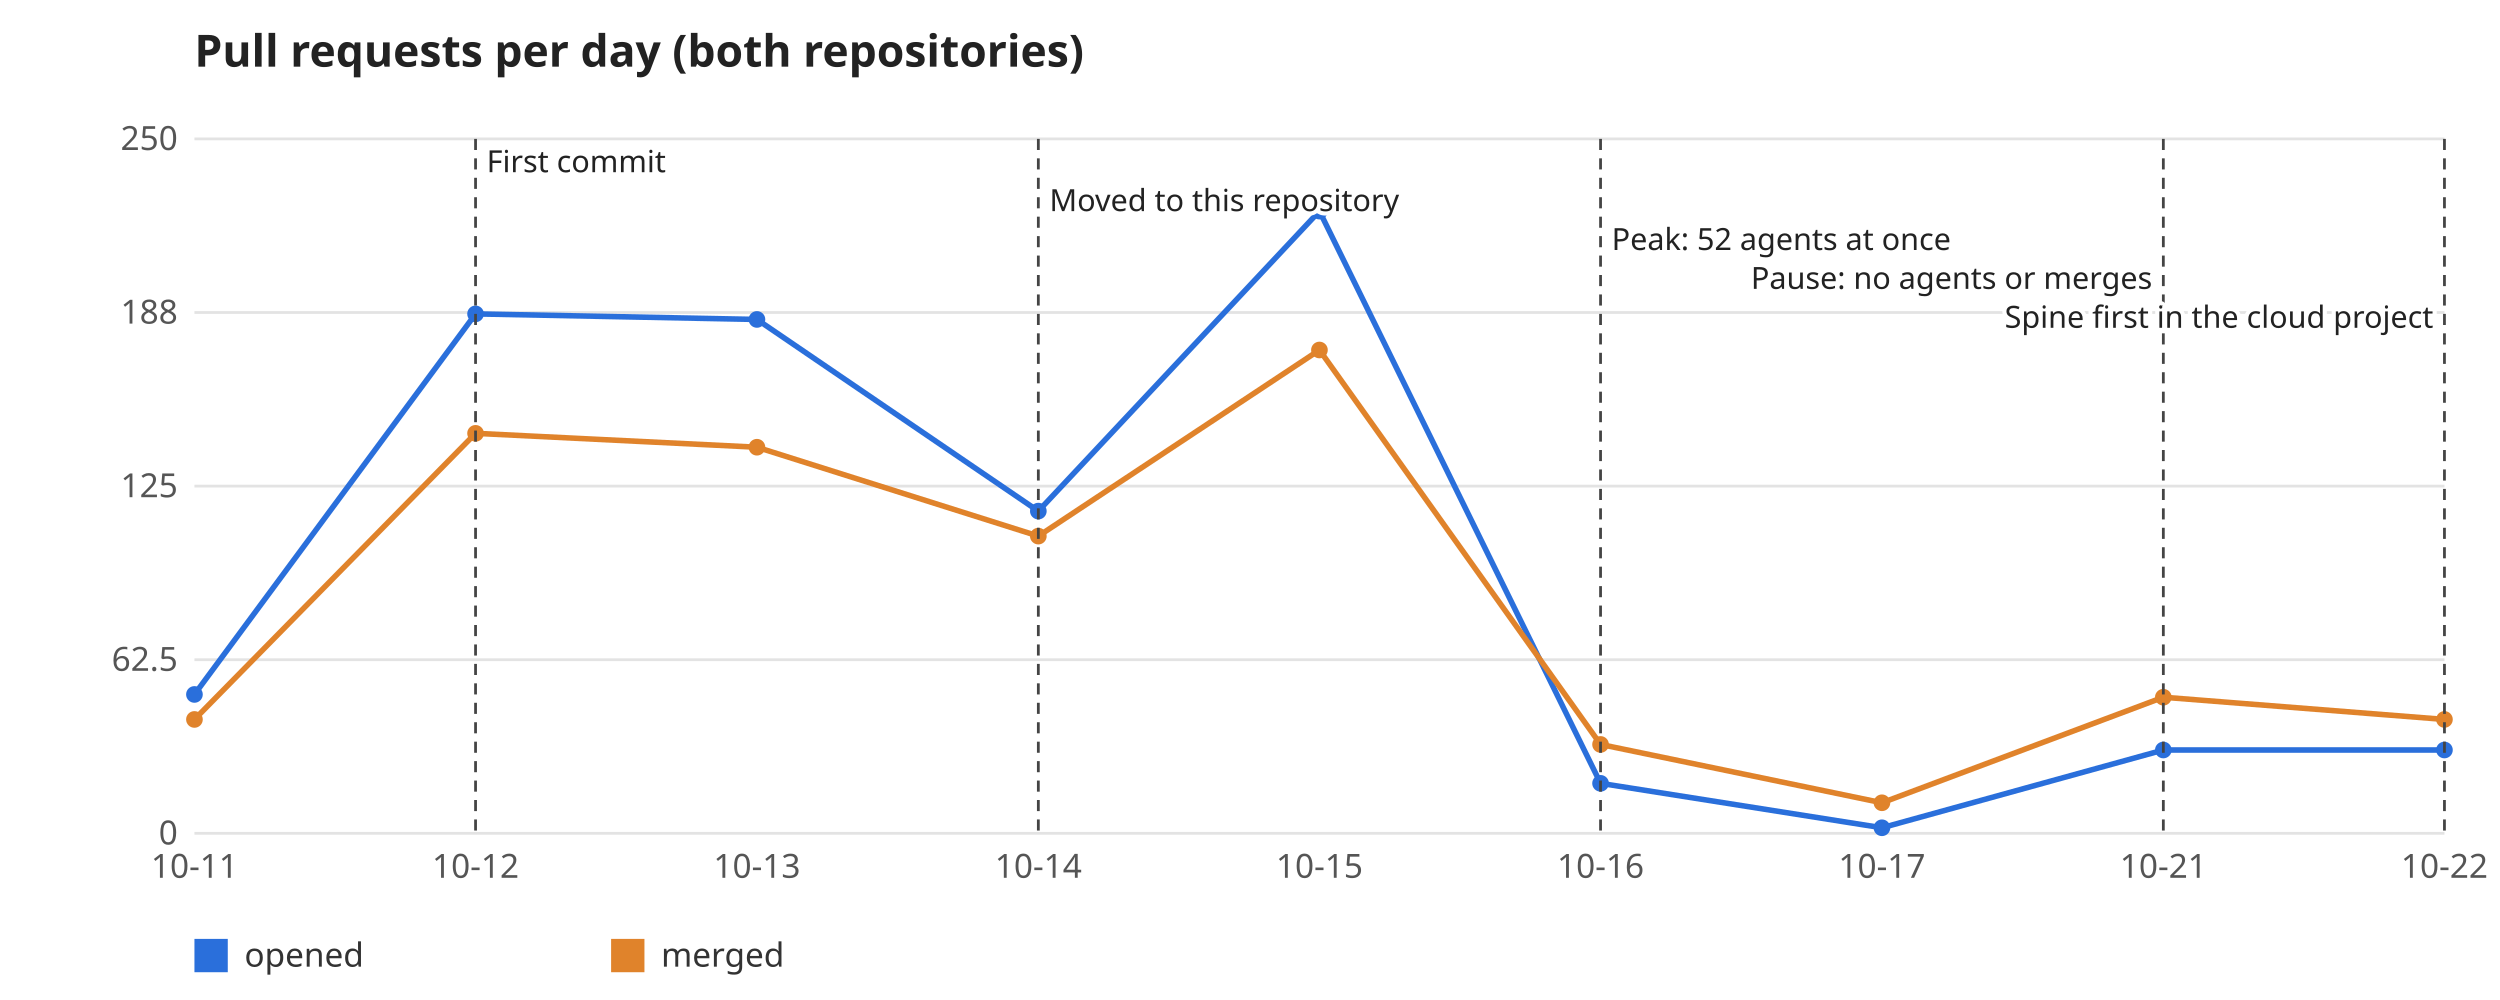
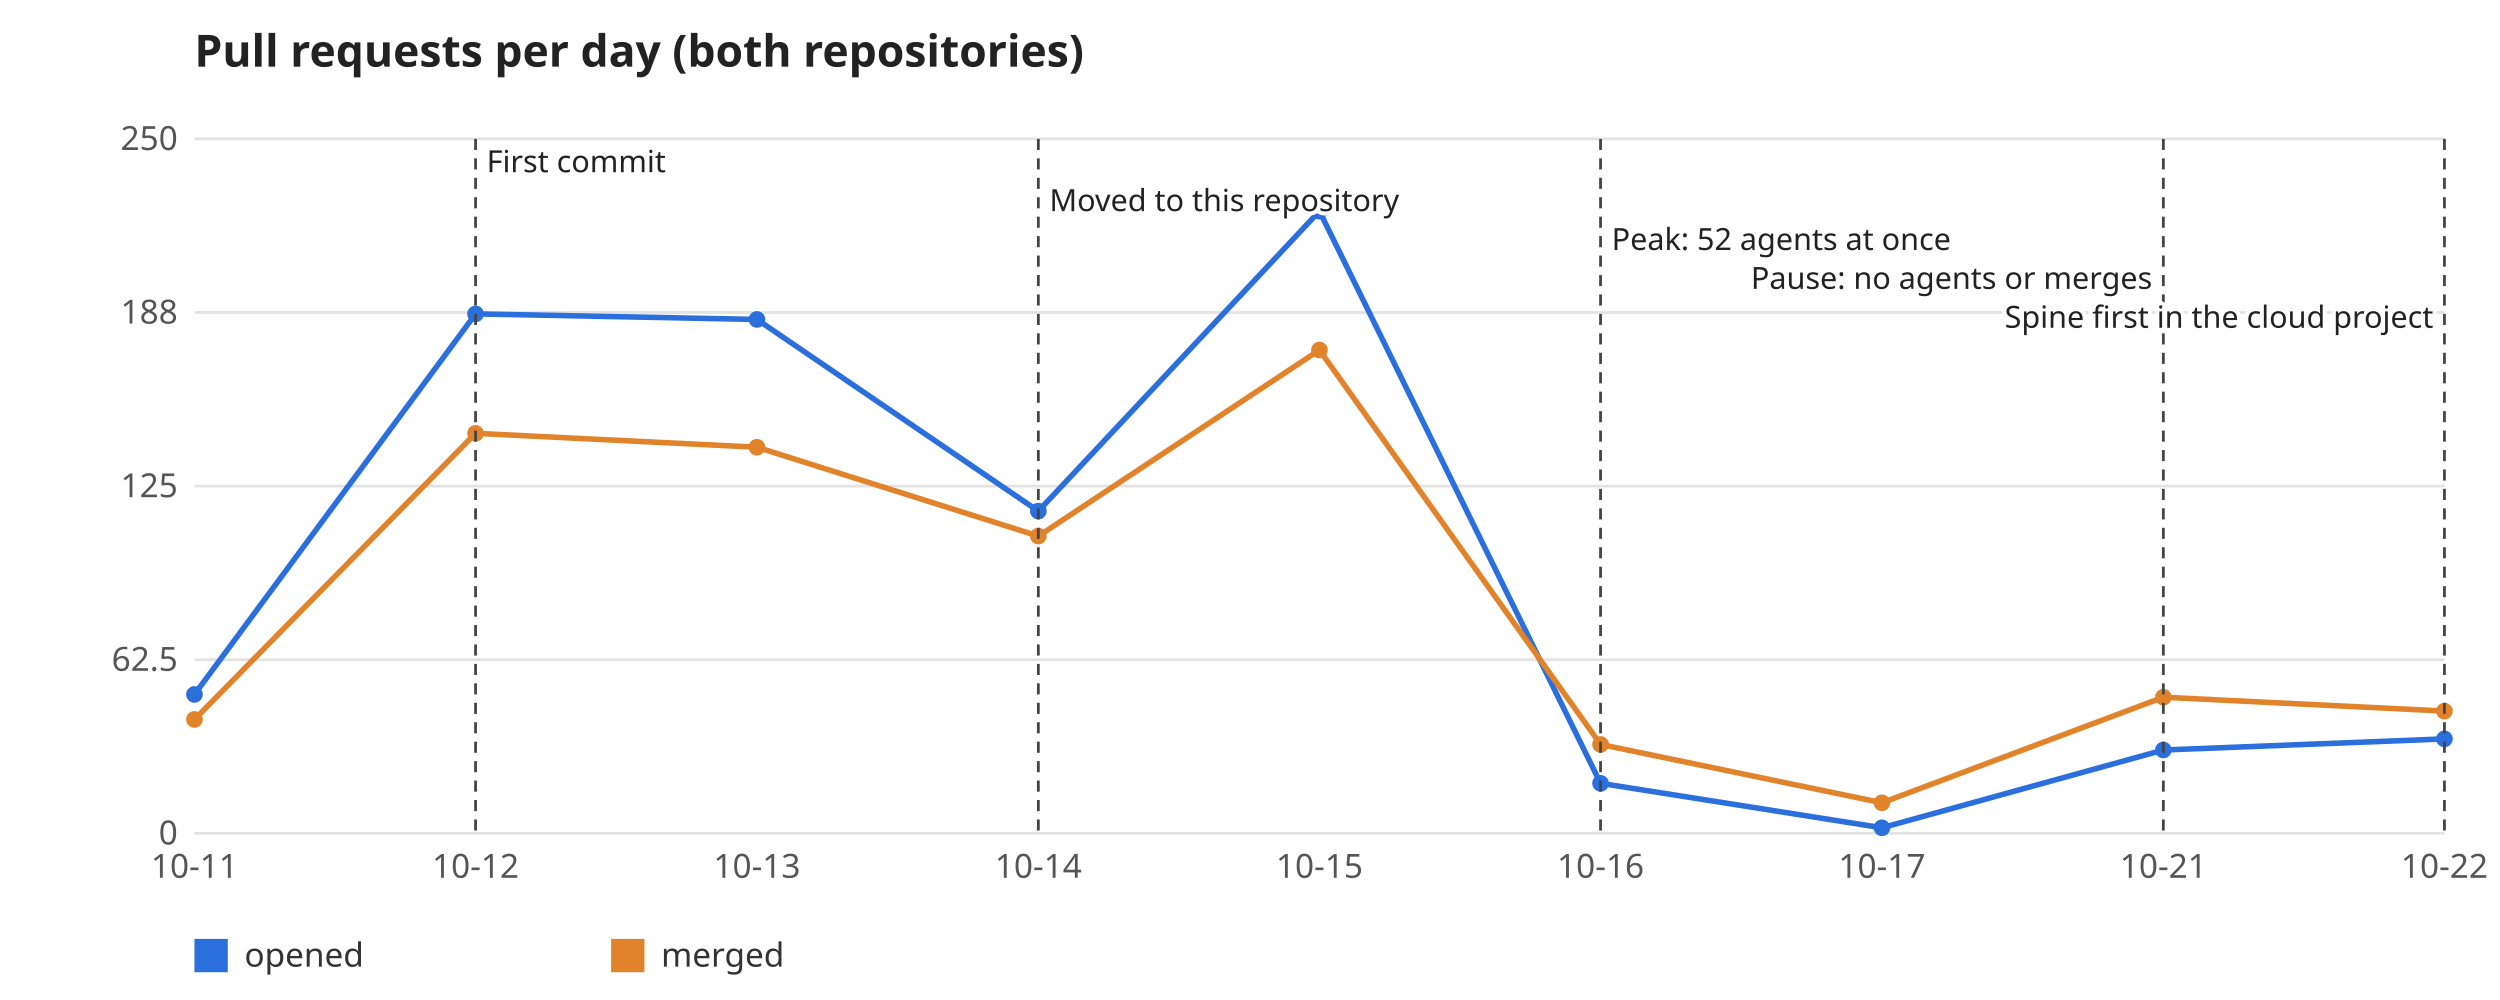
<svg xmlns="http://www.w3.org/2000/svg" viewBox="0 0 900 360" width="900" height="360" font-family="sans-serif" font-size="12">
  <rect width="900" height="360" fill="#fff" />
  <text x="70" y="24" font-size="16" font-weight="bold" fill="#222">Pull requests per day (both repositories)</text>
  <line x1="70" x2="880" y1="300.0" y2="300.0" stroke="#e3e3e3" />
  <text x="64" y="304.0" text-anchor="end" fill="#555">0</text>
  <line x1="70" x2="880" y1="237.5" y2="237.5" stroke="#e3e3e3" />
  <text x="64" y="241.5" text-anchor="end" fill="#555">62.5</text>
  <line x1="70" x2="880" y1="175.0" y2="175.0" stroke="#e3e3e3" />
  <text x="64" y="179.0" text-anchor="end" fill="#555">125</text>
  <line x1="70" x2="880" y1="112.5" y2="112.5" stroke="#e3e3e3" />
  <text x="64" y="116.5" text-anchor="end" fill="#555">188</text>
  <line x1="70" x2="880" y1="50.0" y2="50.0" stroke="#e3e3e3" />
  <text x="64" y="54.0" text-anchor="end" fill="#555">250</text>
  <text x="70.0" y="316" text-anchor="middle" fill="#555">10-11</text>
  <text x="171.2" y="316" text-anchor="middle" fill="#555">10-12</text>
  <text x="272.5" y="316" text-anchor="middle" fill="#555">10-13</text>
  <text x="373.8" y="316" text-anchor="middle" fill="#555">10-14</text>
  <text x="475.0" y="316" text-anchor="middle" fill="#555">10-15</text>
  <text x="576.2" y="316" text-anchor="middle" fill="#555">10-16</text>
  <text x="677.5" y="316" text-anchor="middle" fill="#555">10-17</text>
  <text x="778.8" y="316" text-anchor="middle" fill="#555">10-21</text>
  <text x="880.0" y="316" text-anchor="middle" fill="#555">10-22</text>
-   <polyline points="70.0,250.0 171.2,113.0 272.5,115.0 373.8,184.0 475.0,76.0 576.2,282.0 677.5,298.0 778.8,270.0 880.0,270.0" fill="none" stroke="#2a6fdb" stroke-width="2" />
+   <polyline points="70.0,250.0 171.2,113.0 272.5,115.0 373.8,184.0 475.0,76.0 576.2,282.0 677.5,298.0 778.8,270.0 880.0,266.0" fill="none" stroke="#2a6fdb" stroke-width="2" />
  <circle cx="70.0" cy="250.0" r="3" fill="#2a6fdb" />
  <circle cx="171.2" cy="113.0" r="3" fill="#2a6fdb" />
  <circle cx="272.5" cy="115.0" r="3" fill="#2a6fdb" />
  <circle cx="373.8" cy="184.0" r="3" fill="#2a6fdb" />
  <circle cx="475.0" cy="76.0" r="3" fill="#2a6fdb" />
  <circle cx="576.2" cy="282.0" r="3" fill="#2a6fdb" />
  <circle cx="677.5" cy="298.0" r="3" fill="#2a6fdb" />
  <circle cx="778.8" cy="270.0" r="3" fill="#2a6fdb" />
-   <circle cx="880.0" cy="270.0" r="3" fill="#2a6fdb" />
-   <polyline points="70.0,259.0 171.2,156.0 272.5,161.0 373.8,193.0 475.0,126.0 576.2,268.0 677.5,289.0 778.8,251.0 880.0,259.0" fill="none" stroke="#e0832b" stroke-width="2" />
+   <circle cx="880.0" cy="266.0" r="3" fill="#2a6fdb" />
+   <polyline points="70.0,259.0 171.2,156.0 272.5,161.0 373.8,193.0 475.0,126.0 576.2,268.0 677.5,289.0 778.8,251.0 880.0,256.0" fill="none" stroke="#e0832b" stroke-width="2" />
  <circle cx="70.0" cy="259.0" r="3" fill="#e0832b" />
  <circle cx="171.2" cy="156.0" r="3" fill="#e0832b" />
  <circle cx="272.5" cy="161.0" r="3" fill="#e0832b" />
  <circle cx="373.8" cy="193.0" r="3" fill="#e0832b" />
  <circle cx="475.0" cy="126.0" r="3" fill="#e0832b" />
  <circle cx="576.2" cy="268.0" r="3" fill="#e0832b" />
  <circle cx="677.5" cy="289.0" r="3" fill="#e0832b" />
  <circle cx="778.8" cy="251.0" r="3" fill="#e0832b" />
-   <circle cx="880.0" cy="259.0" r="3" fill="#e0832b" />
+   <circle cx="880.0" cy="256.0" r="3" fill="#e0832b" />
  <line x1="171.2" x2="171.2" y1="50" y2="300" stroke="#444" stroke-dasharray="4 3" />
  <text x="175.2" y="62" text-anchor="start" font-size="11" fill="#222" stroke="#fff" stroke-width="3" paint-order="stroke">First commit</text>
  <line x1="373.8" x2="373.8" y1="50" y2="300" stroke="#444" stroke-dasharray="4 3" />
  <text x="377.8" y="76" text-anchor="start" font-size="11" fill="#222" stroke="#fff" stroke-width="3" paint-order="stroke">Moved to this repository</text>
  <line x1="576.2" x2="576.2" y1="50" y2="300" stroke="#444" stroke-dasharray="4 3" />
  <text x="580.2" y="90" text-anchor="start" font-size="11" fill="#222" stroke="#fff" stroke-width="3" paint-order="stroke">Peak: 52 agents at once</text>
  <line x1="778.8" x2="778.8" y1="50" y2="300" stroke="#444" stroke-dasharray="4 3" />
  <text x="774.8" y="104" text-anchor="end" font-size="11" fill="#222" stroke="#fff" stroke-width="3" paint-order="stroke">Pause: no agents or merges</text>
  <line x1="880.0" x2="880.0" y1="50" y2="300" stroke="#444" stroke-dasharray="4 3" />
  <text x="876.0" y="118" text-anchor="end" font-size="11" fill="#222" stroke="#fff" stroke-width="3" paint-order="stroke">Spine first in the cloud project</text>
  <rect x="70" y="338" width="12" height="12" fill="#2a6fdb" />
  <text x="88" y="348" fill="#333">opened</text>
  <rect x="220" y="338" width="12" height="12" fill="#e0832b" />
  <text x="238" y="348" fill="#333">merged</text>
</svg>
